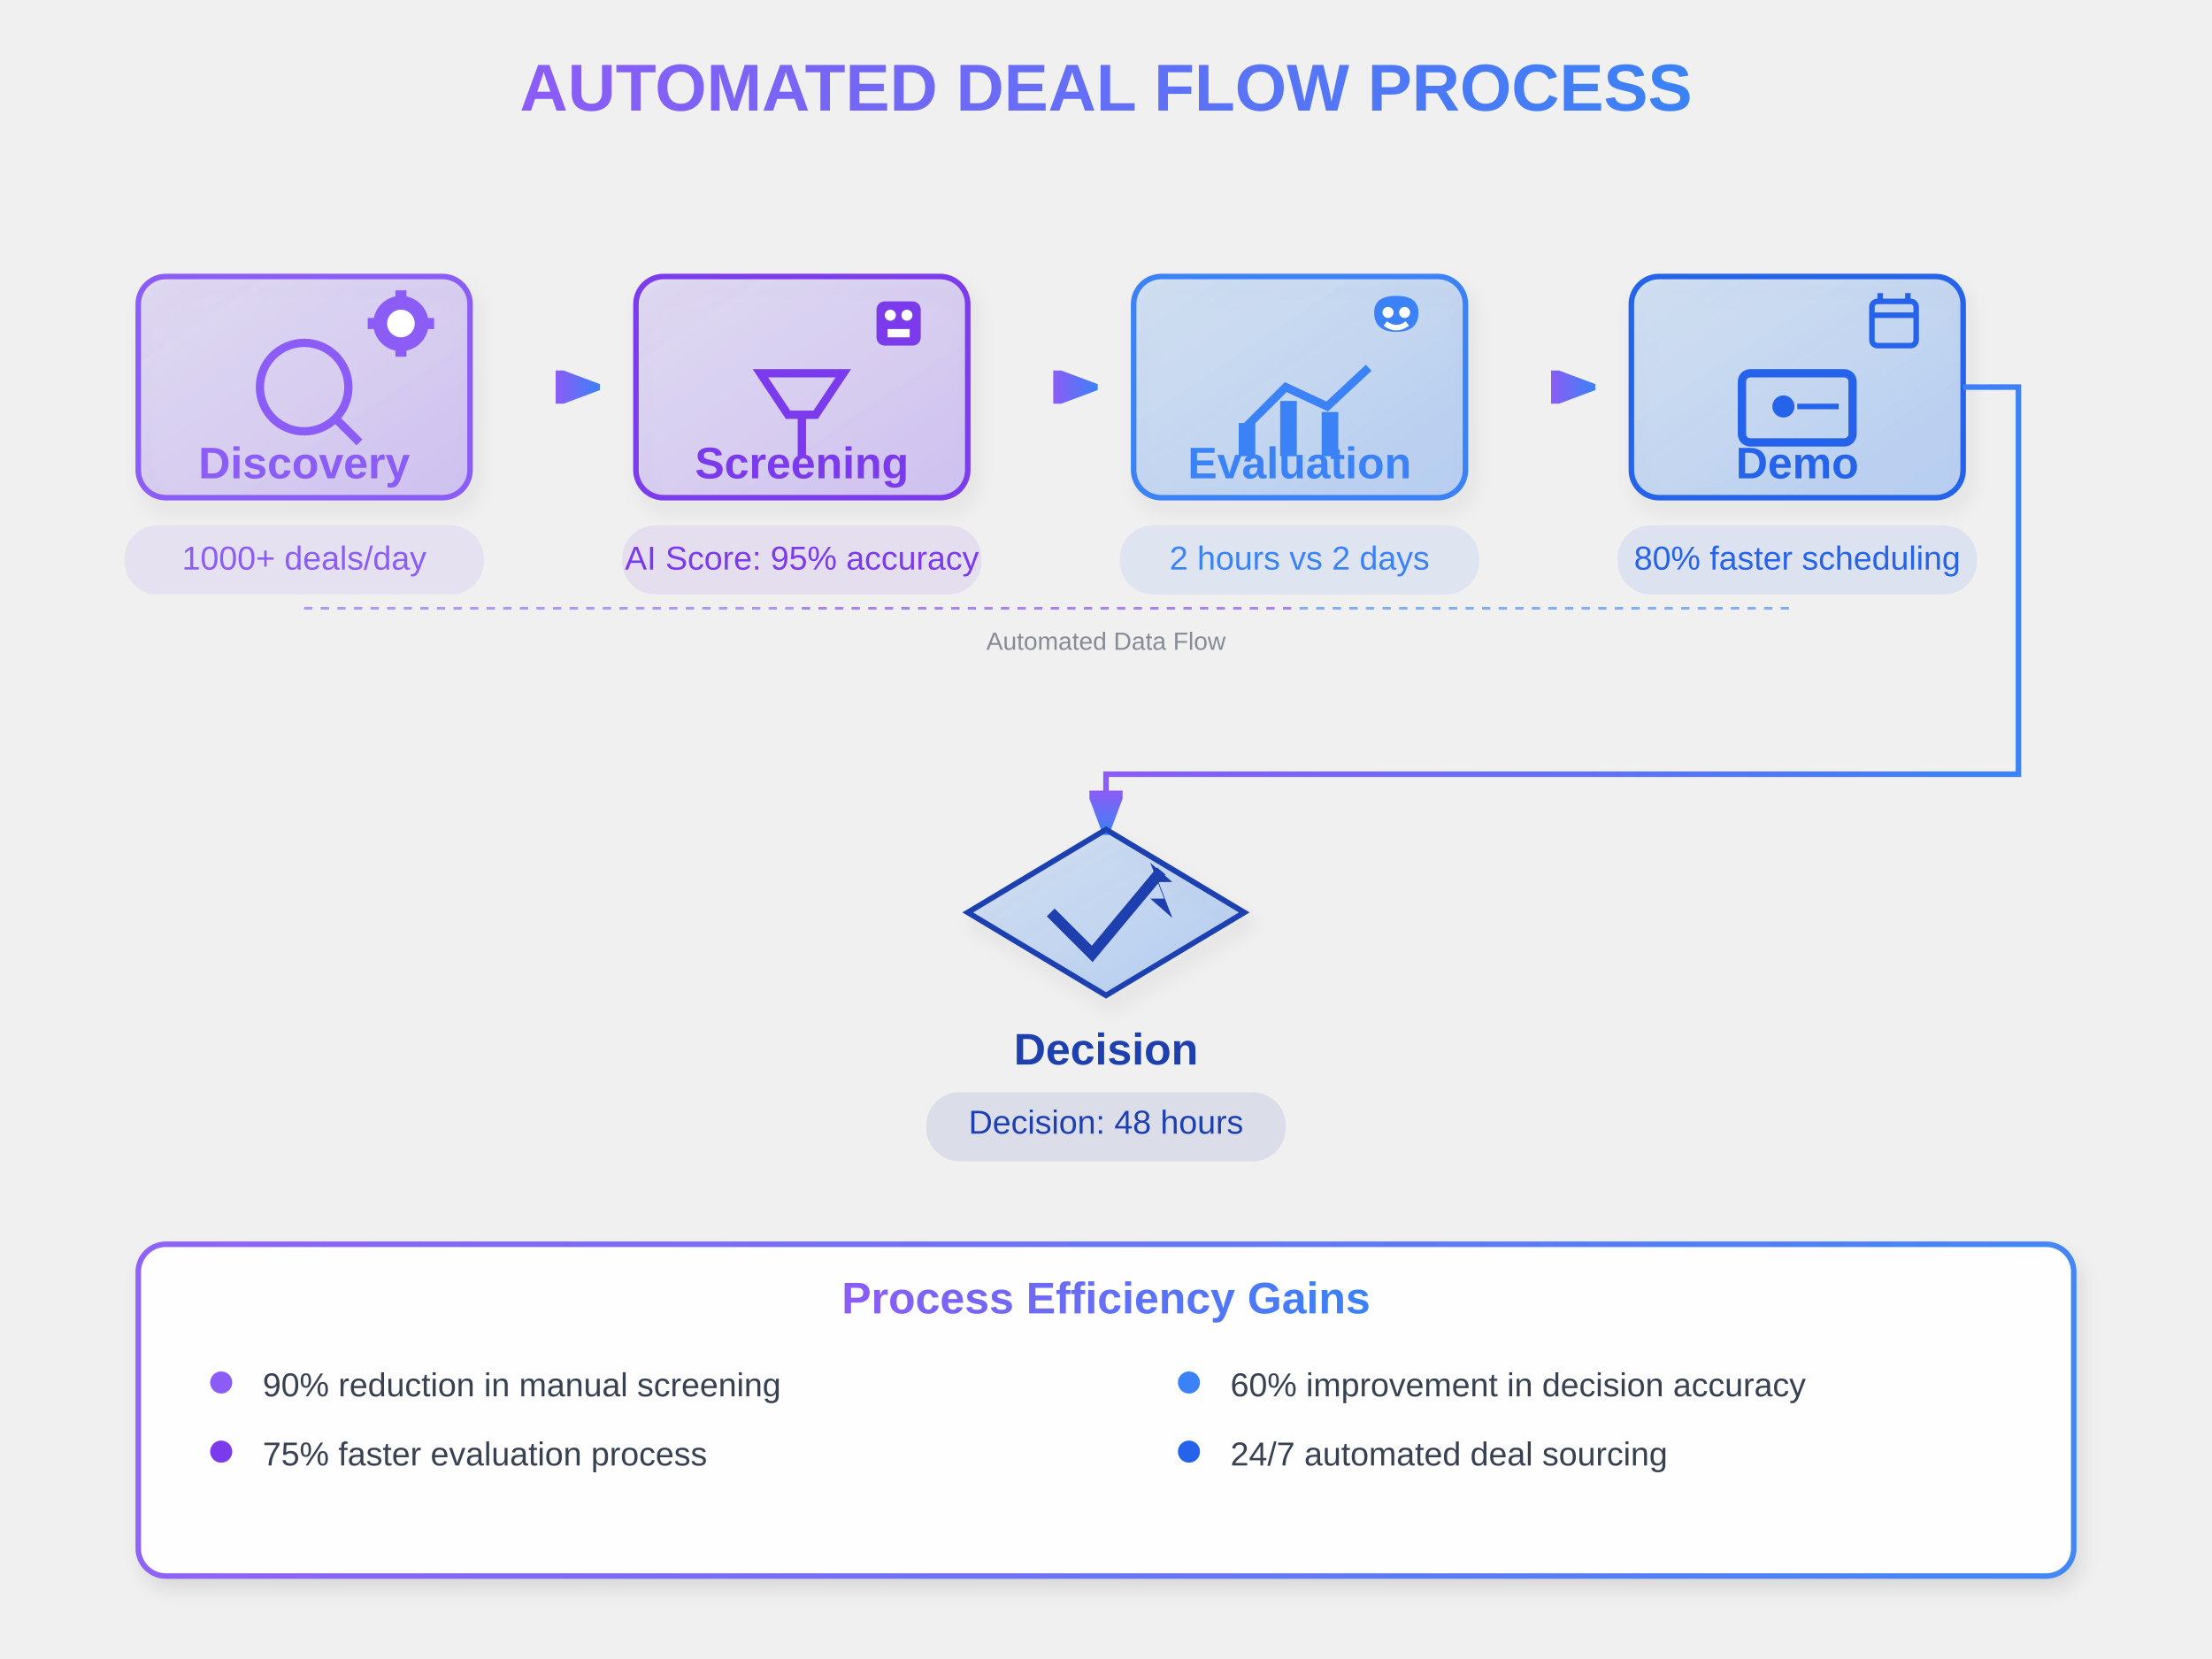
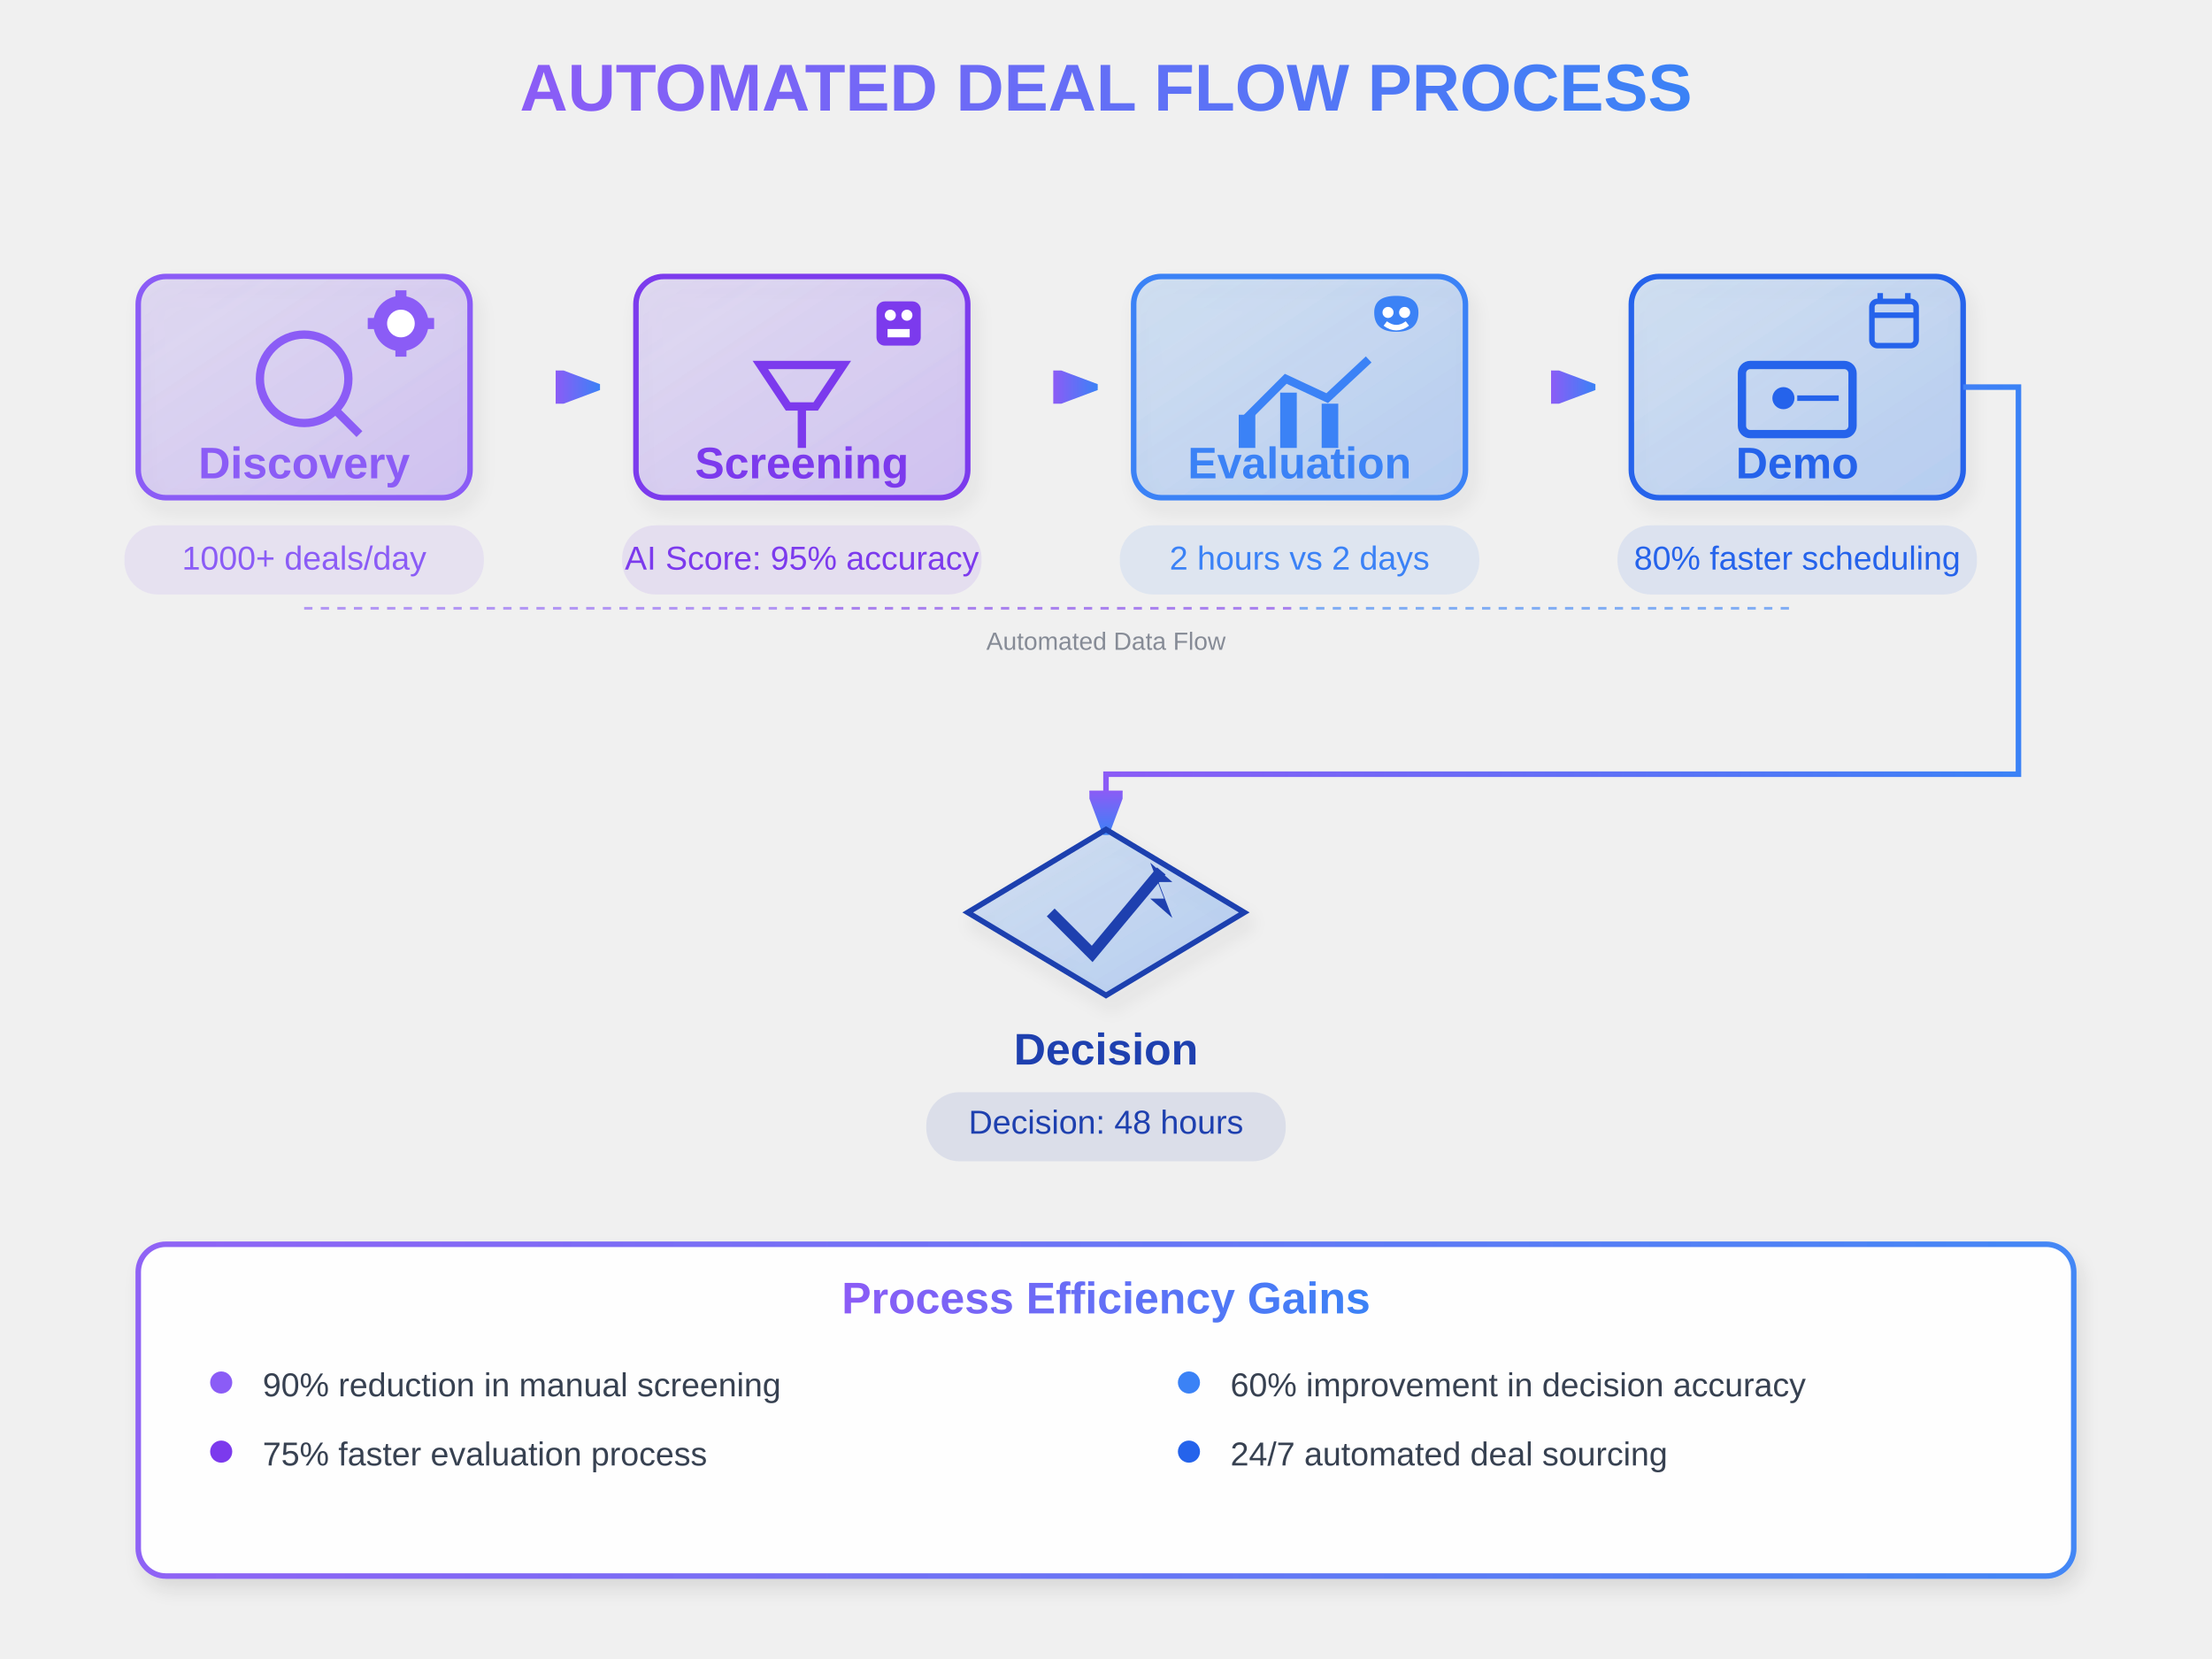
<svg xmlns="http://www.w3.org/2000/svg" width="800" height="600" viewBox="0 0 800 600">
  <defs>
    <linearGradient id="purpleBlue" x1="0%" y1="0%" x2="100%" y2="0%">
      <stop offset="0%" style="stop-color:#8B5CF6;stop-opacity:1" />
      <stop offset="100%" style="stop-color:#3B82F6;stop-opacity:1" />
    </linearGradient>
    <linearGradient id="lightPurple" x1="0%" y1="0%" x2="100%" y2="100%">
      <stop offset="0%" style="stop-color:#A78BFA;stop-opacity:0.2" />
      <stop offset="100%" style="stop-color:#8B5CF6;stop-opacity:0.3" />
    </linearGradient>
    <linearGradient id="lightBlue" x1="0%" y1="0%" x2="100%" y2="100%">
      <stop offset="0%" style="stop-color:#60A5FA;stop-opacity:0.2" />
      <stop offset="100%" style="stop-color:#3B82F6;stop-opacity:0.3" />
    </linearGradient>
    <filter id="shadow" x="-20%" y="-20%" width="140%" height="140%">
      <feDropShadow dx="2" dy="4" stdDeviation="3" flood-color="#000000" flood-opacity="0.1" />
    </filter>
    <marker id="arrowhead" markerWidth="8" markerHeight="6" refX="7" refY="3" orient="auto" markerUnits="strokeWidth">
      <polygon points="0 0, 8 3, 0 6" fill="url(#purpleBlue)" stroke="url(#purpleBlue)" stroke-width="1" />
    </marker>
  </defs>
  <text x="400" y="40" font-family="Arial, sans-serif" font-size="24" font-weight="bold" text-anchor="middle" fill="url(#purpleBlue)">
    AUTOMATED DEAL FLOW PROCESS
  </text>
  <g id="discovery">
    <rect x="50" y="100" width="120" height="80" rx="10" fill="url(#lightPurple)" stroke="#8B5CF6" stroke-width="2" filter="url(#shadow)" />
-     <circle cx="110" cy="140" r="16" fill="none" stroke="#8B5CF6" stroke-width="3" />
-     <line x1="122" y1="152" x2="130" y2="160" stroke="#8B5CF6" stroke-width="3" />
+     <circle cx="110" cy="137" r="16" fill="none" stroke="#8B5CF6" stroke-width="3" />
+     <line x1="122" y1="149" x2="130" y2="157" stroke="#8B5CF6" stroke-width="3" />
    <g transform="translate(145, 117)">
      <circle cx="0" cy="0" r="10" fill="#8B5CF6" />
      <circle cx="0" cy="0" r="5" fill="white" />
      <rect x="-2" y="-12" width="4" height="5" fill="#8B5CF6" />
      <rect x="-2" y="7" width="4" height="5" fill="#8B5CF6" />
      <rect x="-12" y="-2" width="5" height="4" fill="#8B5CF6" />
      <rect x="7" y="-2" width="5" height="4" fill="#8B5CF6" />
    </g>
    <text x="110" y="173" font-family="Arial, sans-serif" font-size="16" font-weight="bold" text-anchor="middle" fill="#8B5CF6">Discovery</text>
    <rect x="45" y="190" width="130" height="25" rx="12" fill="#8B5CF6" opacity="0.1" />
    <text x="110" y="206" font-family="Arial, sans-serif" font-size="12" text-anchor="middle" fill="#8B5CF6">1000+ deals/day</text>
  </g>
  <line x1="185" y1="140" x2="215" y2="140" stroke="url(#purpleBlue)" stroke-width="2" marker-end="url(#arrowhead)" />
  <g id="screening">
    <rect x="230" y="100" width="120" height="80" rx="10" fill="url(#lightPurple)" stroke="#7C3AED" stroke-width="2" filter="url(#shadow)" />
-     <path d="M 275 135 L 305 135 L 295 150 L 285 150 Z" fill="none" stroke="#7C3AED" stroke-width="3" />
-     <line x1="290" y1="150" x2="290" y2="165" stroke="#7C3AED" stroke-width="3" />
+     <path d="M 275 132 L 305 132 L 295 147 L 285 147 Z" fill="none" stroke="#7C3AED" stroke-width="3" />
+     <line x1="290" y1="147" x2="290" y2="162" stroke="#7C3AED" stroke-width="3" />
    <g transform="translate(325, 117)">
      <rect x="-8" y="-8" width="16" height="16" rx="3" fill="#7C3AED" />
      <circle cx="-3" cy="-3" r="2" fill="white" />
      <circle cx="3" cy="-3" r="2" fill="white" />
      <rect x="-4" y="2" width="8" height="3" fill="white" />
    </g>
    <text x="290" y="173" font-family="Arial, sans-serif" font-size="16" font-weight="bold" text-anchor="middle" fill="#7C3AED">Screening</text>
    <rect x="225" y="190" width="130" height="25" rx="12" fill="#7C3AED" opacity="0.1" />
    <text x="290" y="206" font-family="Arial, sans-serif" font-size="12" text-anchor="middle" fill="#7C3AED">AI Score: 95% accuracy</text>
  </g>
  <line x1="365" y1="140" x2="395" y2="140" stroke="url(#purpleBlue)" stroke-width="2" marker-end="url(#arrowhead)" />
  <g id="evaluation">
    <rect x="410" y="100" width="120" height="80" rx="10" fill="url(#lightBlue)" stroke="#3B82F6" stroke-width="2" filter="url(#shadow)" />
-     <path d="M 450 155 L 465 140 L 480 147 L 495 133" fill="none" stroke="#3B82F6" stroke-width="3" />
-     <rect x="448" y="153" width="6" height="12" fill="#3B82F6" />
-     <rect x="463" y="145" width="6" height="20" fill="#3B82F6" />
-     <rect x="478" y="149" width="6" height="16" fill="#3B82F6" />
+     <path d="M 450 152 L 465 137 L 480 144 L 495 130" fill="none" stroke="#3B82F6" stroke-width="3" />
+     <rect x="448" y="150" width="6" height="12" fill="#3B82F6" />
+     <rect x="463" y="142" width="6" height="20" fill="#3B82F6" />
+     <rect x="478" y="146" width="6" height="16" fill="#3B82F6" />
    <g transform="translate(505, 117)">
      <path d="M -8 -4 Q -8 -10 0 -10 Q 8 -10 8 -4 Q 8 3 0 3 Q -8 3 -8 -4" fill="#3B82F6" />
      <circle cx="-3" cy="-4" r="2" fill="white" />
      <circle cx="3" cy="-4" r="2" fill="white" />
      <path d="M -4 0 Q 0 3 4 0" stroke="white" stroke-width="2" fill="none" />
    </g>
    <text x="470" y="173" font-family="Arial, sans-serif" font-size="16" font-weight="bold" text-anchor="middle" fill="#3B82F6">Evaluation</text>
    <rect x="405" y="190" width="130" height="25" rx="12" fill="#3B82F6" opacity="0.1" />
    <text x="470" y="206" font-family="Arial, sans-serif" font-size="12" text-anchor="middle" fill="#3B82F6">2 hours vs 2 days</text>
  </g>
  <line x1="545" y1="140" x2="575" y2="140" stroke="url(#purpleBlue)" stroke-width="2" marker-end="url(#arrowhead)" />
  <g id="demo">
    <rect x="590" y="100" width="120" height="80" rx="10" fill="url(#lightBlue)" stroke="#2563EB" stroke-width="2" filter="url(#shadow)" />
-     <rect x="630" y="135" width="40" height="25" rx="3" fill="none" stroke="#2563EB" stroke-width="3" />
-     <circle cx="645" cy="147" r="4" fill="#2563EB" />
-     <line x1="650" y1="147" x2="665" y2="147" stroke="#2563EB" stroke-width="2" />
+     <rect x="630" y="132" width="40" height="25" rx="3" fill="none" stroke="#2563EB" stroke-width="3" />
+     <circle cx="645" cy="144" r="4" fill="#2563EB" />
+     <line x1="650" y1="144" x2="665" y2="144" stroke="#2563EB" stroke-width="2" />
    <g transform="translate(685, 117)">
      <rect x="-8" y="-8" width="16" height="16" rx="2" fill="none" stroke="#2563EB" stroke-width="2" />
      <line x1="-5" y1="-8" x2="-5" y2="-11" stroke="#2563EB" stroke-width="2" />
      <line x1="5" y1="-8" x2="5" y2="-11" stroke="#2563EB" stroke-width="2" />
      <line x1="-8" y1="-3" x2="8" y2="-3" stroke="#2563EB" stroke-width="2" />
    </g>
    <text x="650" y="173" font-family="Arial, sans-serif" font-size="16" font-weight="bold" text-anchor="middle" fill="#2563EB">Demo</text>
    <rect x="585" y="190" width="130" height="25" rx="12" fill="#2563EB" opacity="0.1" />
    <text x="650" y="206" font-family="Arial, sans-serif" font-size="12" text-anchor="middle" fill="#2563EB">80% faster scheduling</text>
  </g>
  <path d="M 710 140 L 730 140 L 730 280 L 400 280 L 400 300" stroke="url(#purpleBlue)" stroke-width="2" fill="none" marker-end="url(#arrowhead)" />
  <g id="decision">
    <path d="M 400 300 L 450 330 L 400 360 L 350 330 Z" fill="url(#lightBlue)" stroke="#1E40AF" stroke-width="2" filter="url(#shadow)" />
    <path d="M 380 330 L 395 345 L 420 315" fill="none" stroke="#1E40AF" stroke-width="4" />
    <g transform="translate(420, 322)">
      <path d="M -4 -10 L 4 -3 L -1 -3 L 4 10 L -4 3 L 1 3 Z" fill="#1E40AF" />
    </g>
    <text x="400" y="385" font-family="Arial, sans-serif" font-size="16" font-weight="bold" text-anchor="middle" fill="#1E40AF">Decision</text>
    <rect x="335" y="395" width="130" height="25" rx="12" fill="#1E40AF" opacity="0.1" />
    <text x="400" y="410" font-family="Arial, sans-serif" font-size="12" text-anchor="middle" fill="#1E40AF">Decision: 48 hours</text>
  </g>
  <g id="automation-flow">
    <line x1="110" y1="220" x2="290" y2="220" stroke="#8B5CF6" stroke-width="1" stroke-dasharray="3,3" opacity="0.6" />
    <line x1="290" y1="220" x2="470" y2="220" stroke="#7C3AED" stroke-width="1" stroke-dasharray="3,3" opacity="0.6" />
    <line x1="470" y1="220" x2="650" y2="220" stroke="#3B82F6" stroke-width="1" stroke-dasharray="3,3" opacity="0.6" />
    <text x="400" y="235" font-family="Arial, sans-serif" font-size="9" text-anchor="middle" fill="#6B7280" opacity="0.8">Automated Data Flow</text>
  </g>
  <g id="metrics">
    <rect x="50" y="450" width="700" height="120" rx="10" fill="white" stroke="url(#purpleBlue)" stroke-width="2" opacity="0.95" filter="url(#shadow)" />
    <text x="400" y="475" font-family="Arial, sans-serif" font-size="16" font-weight="bold" text-anchor="middle" fill="url(#purpleBlue)">Process Efficiency Gains</text>
    <g transform="translate(80, 490)">
      <circle cx="0" cy="10" r="4" fill="#8B5CF6" />
      <text x="15" y="15" font-family="Arial, sans-serif" font-size="12" fill="#374151">90% reduction in manual screening</text>
      <circle cx="0" cy="35" r="4" fill="#7C3AED" />
      <text x="15" y="40" font-family="Arial, sans-serif" font-size="12" fill="#374151">75% faster evaluation process</text>
      <circle cx="350" cy="10" r="4" fill="#3B82F6" />
      <text x="365" y="15" font-family="Arial, sans-serif" font-size="12" fill="#374151">60% improvement in decision accuracy</text>
      <circle cx="350" cy="35" r="4" fill="#2563EB" />
      <text x="365" y="40" font-family="Arial, sans-serif" font-size="12" fill="#374151">24/7 automated deal sourcing</text>
    </g>
  </g>
</svg>
